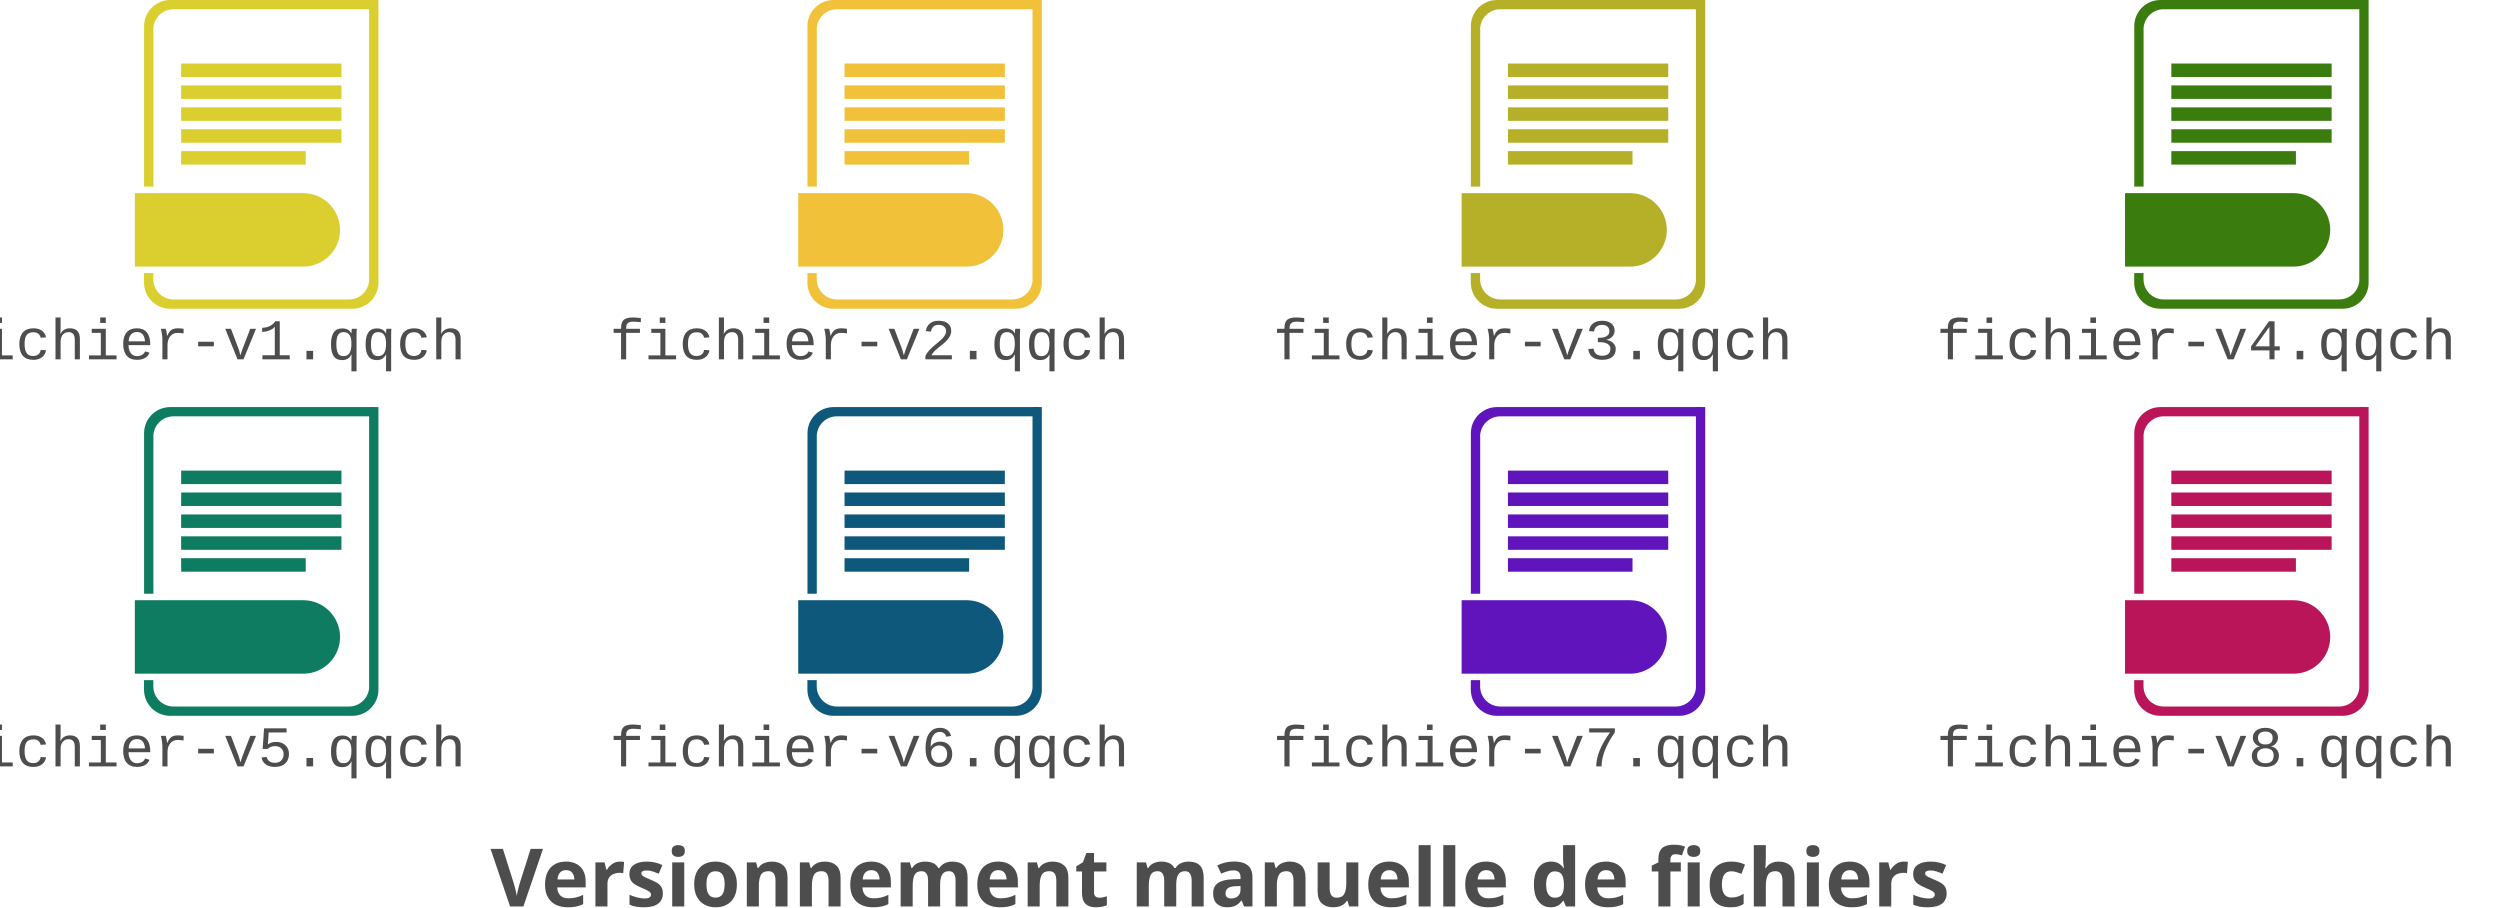
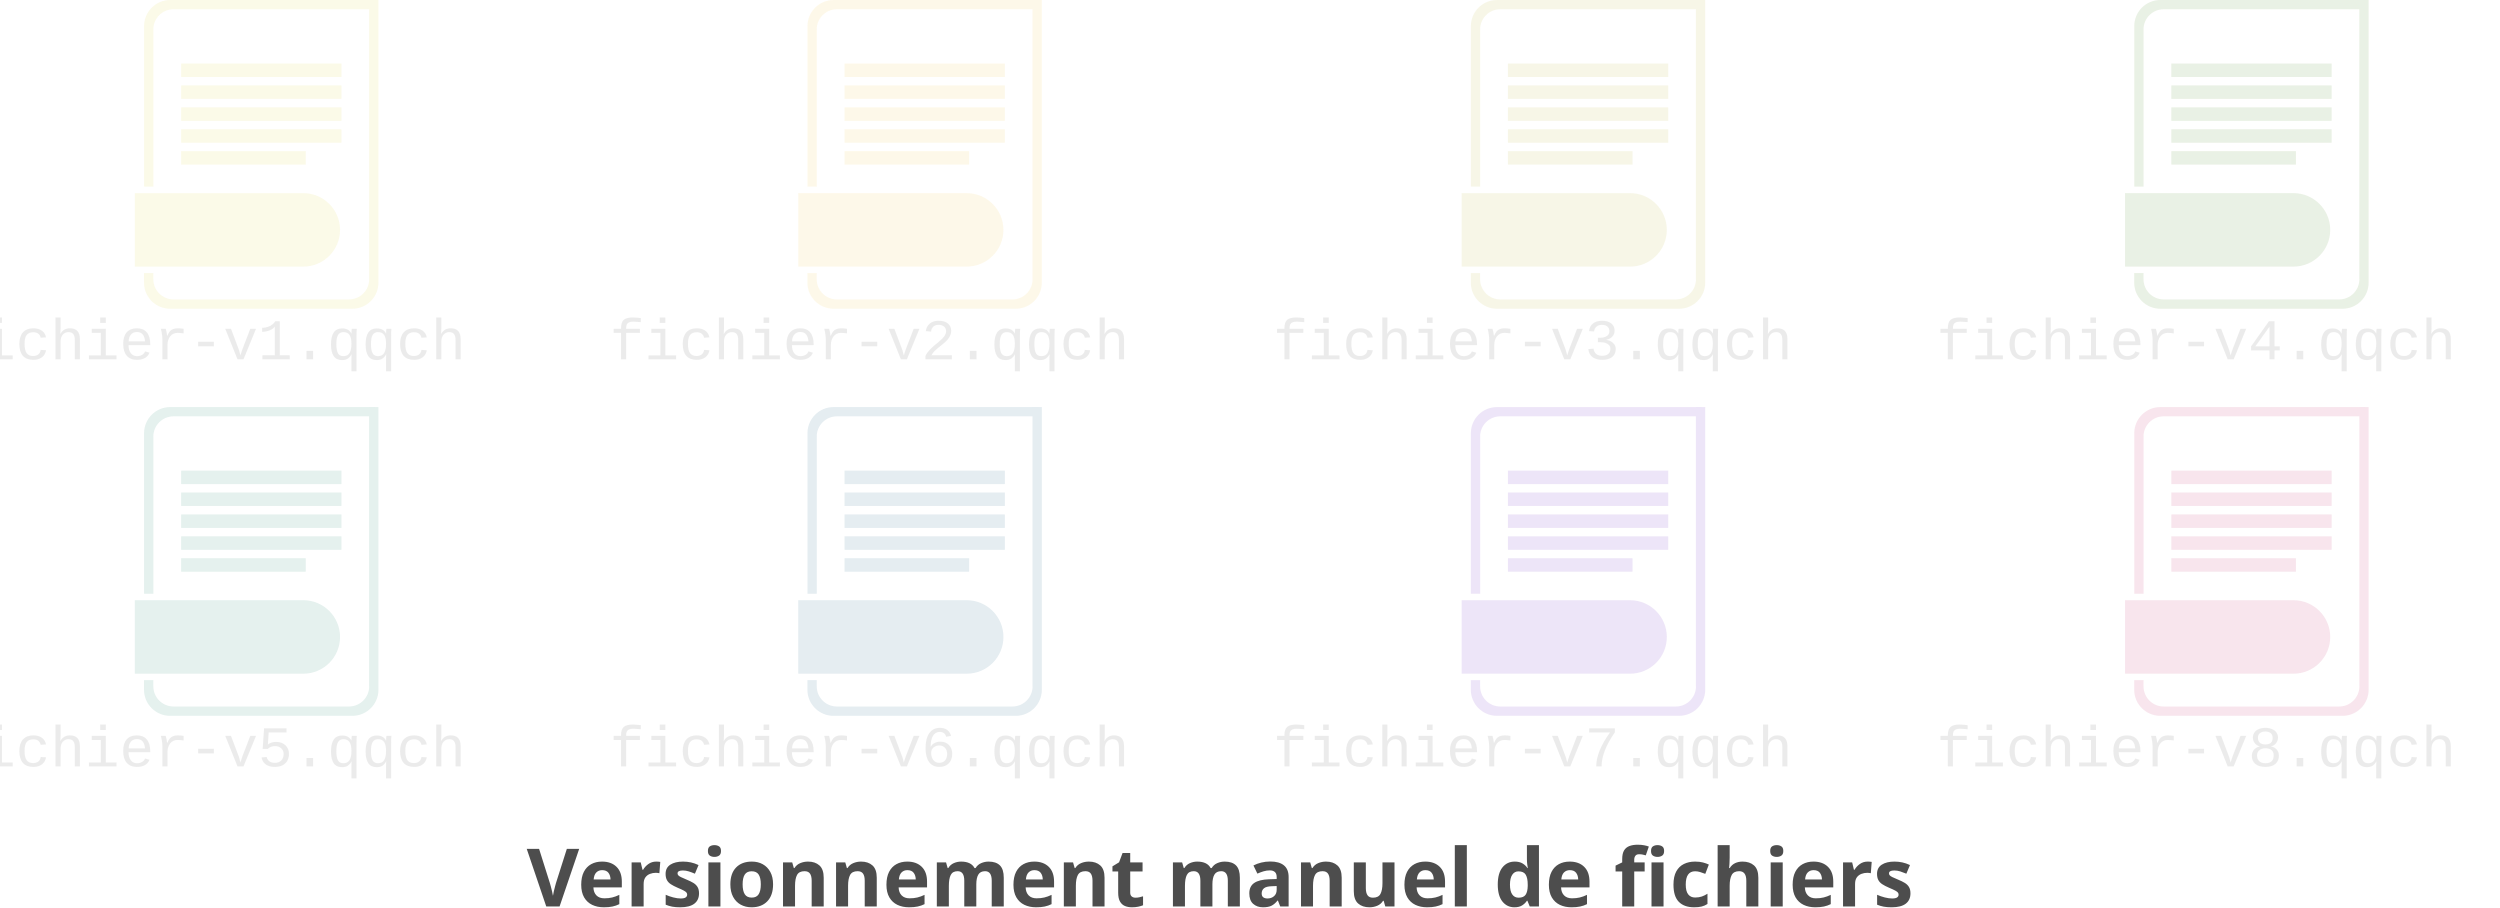
<svg xmlns="http://www.w3.org/2000/svg" width="233.982mm" height="84.914mm" viewBox="0 0 233.982 84.914" version="1.1" id="svg4846">
  <defs id="defs4840">
    <marker orient="auto" refY="0" refX="0" id="marker10873" style="overflow:visible">
      <path id="path10871" d="M 5.77,0 -2.88,5 V -5 Z" style="fill:#000000;fill-opacity:1;fill-rule:evenodd;stroke:#000000;stroke-width:1pt;stroke-opacity:1" transform="scale(0.4)" />
    </marker>
    <marker style="overflow:visible" id="marker9907" refX="0" refY="0" orient="auto">
      <path transform="scale(0.4)" style="fill:#000000;fill-opacity:1;fill-rule:evenodd;stroke:#000000;stroke-width:1pt;stroke-opacity:1" d="M 5.77,0 -2.88,5 V -5 Z" id="path9905" />
    </marker>
    <marker orient="auto" refY="0" refX="0" id="marker9723" style="overflow:visible">
      <path id="path9721" d="M 5.77,0 -2.88,5 V -5 Z" style="fill:#000000;fill-opacity:1;fill-rule:evenodd;stroke:#000000;stroke-width:1pt;stroke-opacity:1" transform="scale(0.4)" />
    </marker>
    <marker orient="auto" refY="0" refX="0" id="marker7283" style="overflow:visible">
      <path id="path7281" style="fill:#000000;fill-opacity:1;fill-rule:evenodd;stroke:#000000;stroke-width:0.625;stroke-linejoin:round;stroke-opacity:1" d="M 8.719,4.034 -2.207,0.016 8.719,-4.002 c -1.745,2.372 -1.735,5.617 -6e-7,8.035 z" transform="matrix(-1.1,0,0,-1.1,-1.1,0)" />
    </marker>
    <marker orient="auto" refY="0" refX="0" id="TriangleOutL" style="overflow:visible">
      <path id="path6457" d="M 5.77,0 -2.88,5 V -5 Z" style="fill:#000000;fill-opacity:1;fill-rule:evenodd;stroke:#000000;stroke-width:1pt;stroke-opacity:1" transform="scale(0.8)" />
    </marker>
    <marker orient="auto" refY="0" refX="0" id="TriangleOutS" style="overflow:visible">
      <path id="path6463" d="M 5.77,0 -2.88,5 V -5 Z" style="fill:#000000;fill-opacity:1;fill-rule:evenodd;stroke:#000000;stroke-width:1pt;stroke-opacity:1" transform="scale(0.2)" />
    </marker>
    <marker orient="auto" refY="0" refX="0" id="Arrow2Lend" style="overflow:visible">
      <path id="path6336" style="fill:#000000;fill-opacity:1;fill-rule:evenodd;stroke:#000000;stroke-width:0.625;stroke-linejoin:round;stroke-opacity:1" d="M 8.719,4.034 -2.207,0.016 8.719,-4.002 c -1.745,2.372 -1.735,5.617 -6e-7,8.035 z" transform="matrix(-1.1,0,0,-1.1,-1.1,0)" />
    </marker>
    <marker orient="auto" refY="0" refX="0" id="Arrow1Lstart" style="overflow:visible">
      <path id="path6315" d="M 0,0 5,-5 -12.5,0 5,5 Z" style="fill:#000000;fill-opacity:1;fill-rule:evenodd;stroke:#000000;stroke-width:1pt;stroke-opacity:1" transform="matrix(0.8,0,0,0.8,10,0)" />
    </marker>
  </defs>
-   <g id="layer1" transform="translate(-47.66618,-199.9683)">
+   <g id="layer1" transform="translate(-47.66618,-199.9683)" style="display:inline">
    <g id="XMLID_1574_" transform="matrix(0.07601957,0,0,0.07601957,39.59417,244.8319)" style="stroke-width:3.48">
      <text id="text11465" y="525.871" x="1647.13" style="font-style:normal;font-variant:normal;font-weight:normal;font-stretch:normal;font-size:42.605px;line-height:42.605px;font-family:Caladea;-inkscape-font-specification:Caladea;text-align:center;letter-spacing:0px;word-spacing:0px;text-anchor:middle;fill:#4d4d4d;fill-opacity:1;stroke:none;stroke-width:3.48px;stroke-linecap:butt;stroke-linejoin:miter;stroke-opacity:1" xml:space="preserve">
-         <tspan id="tspan11463" style="font-style:normal;font-variant:normal;font-weight:bold;font-stretch:normal;font-size:99.412px;line-height:63.907px;font-family:'Droid Serif';-inkscape-font-specification:'Droid Serif';text-align:center;text-anchor:middle;fill:#4d4d4d;fill-opacity:1;stroke-width:3.48px" y="525.871" x="1647.13">Versionnement manuelle de fichiers</tspan>
+         <tspan id="tspan11463" style="font-style:normal;font-variant:normal;font-weight:bold;font-stretch:normal;font-size:99.412px;line-height:63.907px;font-family:'Droid Serif';-inkscape-font-specification:'Droid Serif';text-align:center;text-anchor:middle;fill:#4d4d4d;fill-opacity:1;stroke-width:3.48px" y="525.871" x="1647.13">Versionnement manuel de fichiers</tspan>
      </text>
-       <g id="g1814" transform="translate(39.71406)">
+       <g id="g1814" transform="translate(39.71406,0)" style="opacity:0.11">
        <g id="g5924" transform="matrix(0.8690543,0,0,0.8690543,184.9425,-649.7754)" style="fill:#dacf2f;stroke-width:4.005">
          <rect style="fill:#dacf2f;stroke-width:4.005" height="19.1" id="rect5906" width="227.1" x="120.3" y="158.6" />
          <rect style="fill:#dacf2f;stroke-width:4.005" height="19.1" id="rect5908" width="227.1" x="120.3" y="189.6" />
          <rect style="fill:#dacf2f;stroke-width:4.005" height="19.1" id="rect5910" width="227.1" x="120.3" y="220.7" />
          <rect style="fill:#dacf2f;stroke-width:4.005" height="19.1" id="rect5912" width="227.1" x="120.3" y="251.7" />
          <rect style="fill:#dacf2f;stroke-width:4.005" height="19.1" id="rect5914" width="176.5" x="120.3" y="282.7" />
-           <path style="fill:#dacf2f;stroke-width:4.005" d="m 386.7,464.2 c 0,15.8 -12.8,28.6 -28.6,28.6 H 109.5 C 93.7,492.8 80.9,480 80.9,464.2 v -8.8 H 67.7 V 469 c 0,20.5 16.6,37 37,37 h 258.1 c 20.5,0 37,-16.6 37,-37 V 68.61 H 386.6 V 464.2 Z" id="path5916" />
-           <path style="fill:#dacf2f;stroke-width:4.005" d="m 80.9,110.3 c 0,-15.8 12.8,-28.6 28.6,-28.6 h 282.433 c -1.4,-4.4 -0.3,-9.3 3,-12.7 l 0.4,-0.4 H 104.8 c -20.5,0 -37,16.6 -37,37 V 333 H 81 V 110.3 Z" id="path5918" />
-           <path d="m 345.4,394.3 v 0 c 0,-28.7 -23.3,-52.1 -52.1,-52.1 H 54.7 v 104.1 h 238.7 c 28.7,0 52,-23.3 52,-52 z" id="path5920" style="fill:#dacf2f;stroke-width:4.005" />
-           <path style="fill:#dacf2f;stroke-width:4.005" d="M 198.7,371.1 H 185 v 22.3 h 13.7 c 3.9,0 6.8,-1 8.8,-3.1 2,-2.1 3,-4.7 3,-7.9 0,-3.2 -1,-5.9 -3,-8 -2,-2.2 -4.9,-3.3 -8.8,-3.3 z" id="path5922" />
+           <path style="fill:#dacf2f;stroke-width:4.005" d="m 386.7,464.2 c 0,15.8 -12.8,28.6 -28.6,28.6 l -248.6,0 C 93.7,492.8 80.9,480 80.9,464.2 l 0,-8.8 -13.2,0 0,13.6 c 0,20.5 16.6,37 37,37 l 258.1,0 c 20.5,0 37,-16.6 37,-37 l 0,-400.39 -13.2,0 0,395.59 z" id="path5916" />
+           <path style="fill:#dacf2f;stroke-width:4.005" d="m 80.9,110.3 c 0,-15.8 12.8,-28.6 28.6,-28.6 l 282.433,0 c -1.4,-4.4 -0.3,-9.3 3,-12.7 l 0.4,-0.4 -290.533,0 c -20.5,0 -37,16.6 -37,37 l 0,227.4 13.2,0 0,-222.7 z" id="path5918" />
+           <path d="m 345.4,394.3 0,0 c 0,-28.7 -23.3,-52.1 -52.1,-52.1 l -238.6,0 0,104.1 238.7,0 c 28.7,0 52,-23.3 52,-52 z" id="path5920" style="fill:#dacf2f;stroke-width:4.005" />
+           <path style="fill:#dacf2f;stroke-width:4.005" d="m 198.7,371.1 -13.7,0 0,22.3 13.7,0 c 3.9,0 6.8,-1 8.8,-3.1 2,-2.1 3,-4.7 3,-7.9 0,-3.2 -1,-5.9 -3,-8 -2,-2.2 -4.9,-3.3 -8.8,-3.3 z" id="path5922" />
        </g>
        <g aria-label="mon_fichier.qqch " style="font-style:normal;font-variant:normal;font-weight:normal;font-stretch:normal;font-size:4.233px;line-height:4.233px;font-family:Calibri;-inkscape-font-specification:Calibri;letter-spacing:0px;word-spacing:0px;fill:#4d4d4d;fill-opacity:1;stroke:none;stroke-width:0.346px;stroke-linecap:butt;stroke-linejoin:miter;stroke-opacity:1" id="g5936" transform="matrix(10.06416,0,0,10.06416,-643.9703,-2896.107)">
          <text xml:space="preserve" style="font-style:normal;font-variant:normal;font-weight:normal;font-stretch:normal;font-size:4.233px;line-height:4.233px;font-family:Caladea;-inkscape-font-specification:Caladea;letter-spacing:0px;word-spacing:0px;fill:#4d4d4d;fill-opacity:1;stroke:none;stroke-width:0.346px;stroke-linecap:butt;stroke-linejoin:miter;stroke-opacity:1" x="102.976" y="274.144" id="text5928">
-             <tspan id="tspan5926" x="102.976" y="277.437" style="fill:#4d4d4d;stroke-width:0.346px" />
+             <tspan id="tspan5926" x="102.976" y="274.144" style="fill:#4d4d4d;stroke-width:0.346px" />
          </text>
          <text xml:space="preserve" style="font-style:normal;font-variant:normal;font-weight:normal;font-stretch:normal;font-size:4.233px;line-height:4.233px;font-family:Caladea;-inkscape-font-specification:Caladea;text-align:center;letter-spacing:0px;word-spacing:0px;text-anchor:middle;fill:#4d4d4d;fill-opacity:1;stroke:none;stroke-width:0.346px;stroke-linecap:butt;stroke-linejoin:miter;stroke-opacity:1" x="101.845" y="273.082" id="text5934">
            <tspan x="101.845" y="273.082" style="font-style:normal;font-variant:normal;font-weight:normal;font-stretch:normal;font-size:7.056px;line-height:6.35px;font-family:'Liberation Mono';-inkscape-font-specification:'Liberation Mono';text-align:center;text-anchor:middle;fill:#4d4d4d;fill-opacity:1;stroke-width:0.346px" id="tspan5932">fichier-v1.qqch</tspan>
          </text>
          <flowRoot transform="matrix(0.3458276,0,0,0.3458276,70.75298,84.48596)" style="font-style:normal;font-variant:normal;font-weight:normal;font-stretch:normal;font-size:16px;line-height:16px;font-family:Caladea;-inkscape-font-specification:Caladea;letter-spacing:0px;word-spacing:0px;fill:#000000;fill-opacity:1;stroke:none;stroke-width:1px;stroke-linecap:butt;stroke-linejoin:miter;stroke-opacity:1" id="flowRoot195" xml:space="preserve">
            <flowRegion id="flowRegion197">
              <rect y="368.317" x="234.759" height="362.039" width="502.046" id="rect199" />
            </flowRegion>
            <flowPara id="flowPara201" />
          </flowRoot>
        </g>
        <g style="fill:#f0c139;stroke-width:4.005" transform="matrix(0.8690543,0,0,0.8690543,1001.692,-649.7754)" id="g221">
          <rect y="158.6" x="120.3" width="227.1" id="rect203" height="19.1" style="fill:#f0c139;stroke-width:4.005" />
          <rect y="189.6" x="120.3" width="227.1" id="rect205" height="19.1" style="fill:#f0c139;stroke-width:4.005" />
          <rect y="220.7" x="120.3" width="227.1" id="rect207" height="19.1" style="fill:#f0c139;stroke-width:4.005" />
          <rect y="251.7" x="120.3" width="227.1" id="rect209" height="19.1" style="fill:#f0c139;stroke-width:4.005" />
          <rect y="282.7" x="120.3" width="176.5" id="rect211" height="19.1" style="fill:#f0c139;stroke-width:4.005" />
-           <path id="path213" d="m 386.7,464.2 c 0,15.8 -12.8,28.6 -28.6,28.6 H 109.5 C 93.7,492.8 80.9,480 80.9,464.2 v -8.8 H 67.7 V 469 c 0,20.5 16.6,37 37,37 h 258.1 c 20.5,0 37,-16.6 37,-37 V 68.61 H 386.6 V 464.2 Z" style="fill:#f0c139;stroke-width:4.005" />
-           <path id="path215" d="m 80.9,110.3 c 0,-15.8 12.8,-28.6 28.6,-28.6 h 282.433 c -1.4,-4.4 -0.3,-9.3 3,-12.7 l 0.4,-0.4 H 104.8 c -20.5,0 -37,16.6 -37,37 V 333 H 81 V 110.3 Z" style="fill:#f0c139;stroke-width:4.005" />
-           <path style="fill:#f0c139;stroke-width:4.005" id="path217" d="m 345.4,394.3 v 0 c 0,-28.7 -23.3,-52.1 -52.1,-52.1 H 54.7 v 104.1 h 238.7 c 28.7,0 52,-23.3 52,-52 z" />
-           <path id="path219" d="M 198.7,371.1 H 185 v 22.3 h 13.7 c 3.9,0 6.8,-1 8.8,-3.1 2,-2.1 3,-4.7 3,-7.9 0,-3.2 -1,-5.9 -3,-8 -2,-2.2 -4.9,-3.3 -8.8,-3.3 z" style="fill:#f0c139;stroke-width:4.005" />
+           <path id="path213" d="m 386.7,464.2 c 0,15.8 -12.8,28.6 -28.6,28.6 l -248.6,0 C 93.7,492.8 80.9,480 80.9,464.2 l 0,-8.8 -13.2,0 0,13.6 c 0,20.5 16.6,37 37,37 l 258.1,0 c 20.5,0 37,-16.6 37,-37 l 0,-400.39 -13.2,0 0,395.59 z" style="fill:#f0c139;stroke-width:4.005" />
+           <path id="path215" d="m 80.9,110.3 c 0,-15.8 12.8,-28.6 28.6,-28.6 l 282.433,0 c -1.4,-4.4 -0.3,-9.3 3,-12.7 l 0.4,-0.4 -290.533,0 c -20.5,0 -37,16.6 -37,37 l 0,227.4 13.2,0 0,-222.7 z" style="fill:#f0c139;stroke-width:4.005" />
+           <path style="fill:#f0c139;stroke-width:4.005" id="path217" d="m 345.4,394.3 0,0 c 0,-28.7 -23.3,-52.1 -52.1,-52.1 l -238.6,0 0,104.1 238.7,0 c 28.7,0 52,-23.3 52,-52 z" />
+           <path id="path219" d="m 198.7,371.1 -13.7,0 0,22.3 13.7,0 c 3.9,0 6.8,-1 8.8,-3.1 2,-2.1 3,-4.7 3,-7.9 0,-3.2 -1,-5.9 -3,-8 -2,-2.2 -4.9,-3.3 -8.8,-3.3 z" style="fill:#f0c139;stroke-width:4.005" />
        </g>
        <g transform="matrix(10.06416,0,0,10.06416,172.7788,-2896.107)" id="g239" style="font-style:normal;font-variant:normal;font-weight:normal;font-stretch:normal;font-size:4.233px;line-height:4.233px;font-family:Calibri;-inkscape-font-specification:Calibri;letter-spacing:0px;word-spacing:0px;fill:#4d4d4d;fill-opacity:1;stroke:none;stroke-width:0.346px;stroke-linecap:butt;stroke-linejoin:miter;stroke-opacity:1" aria-label="mon_fichier.qqch ">
          <text id="text225" y="274.144" x="102.976" style="font-style:normal;font-variant:normal;font-weight:normal;font-stretch:normal;font-size:4.233px;line-height:4.233px;font-family:Caladea;-inkscape-font-specification:Caladea;letter-spacing:0px;word-spacing:0px;fill:#4d4d4d;fill-opacity:1;stroke:none;stroke-width:0.346px;stroke-linecap:butt;stroke-linejoin:miter;stroke-opacity:1" xml:space="preserve">
-             <tspan style="fill:#4d4d4d;stroke-width:0.346px" y="277.437" x="102.976" id="tspan223" />
+             <tspan style="fill:#4d4d4d;stroke-width:0.346px" y="274.144" x="102.976" id="tspan223" />
          </text>
          <text id="text229" y="273.082" x="101.845" style="font-style:normal;font-variant:normal;font-weight:normal;font-stretch:normal;font-size:4.233px;line-height:4.233px;font-family:Caladea;-inkscape-font-specification:Caladea;text-align:center;letter-spacing:0px;word-spacing:0px;text-anchor:middle;fill:#4d4d4d;fill-opacity:1;stroke:none;stroke-width:0.346px;stroke-linecap:butt;stroke-linejoin:miter;stroke-opacity:1" xml:space="preserve">
            <tspan id="tspan227" style="font-style:normal;font-variant:normal;font-weight:normal;font-stretch:normal;font-size:7.056px;line-height:6.35px;font-family:'Liberation Mono';-inkscape-font-specification:'Liberation Mono';text-align:center;text-anchor:middle;fill:#4d4d4d;fill-opacity:1;stroke-width:0.346px" y="273.082" x="101.845">fichier-v2.qqch</tspan>
          </text>
          <flowRoot xml:space="preserve" id="flowRoot237" style="font-style:normal;font-variant:normal;font-weight:normal;font-stretch:normal;font-size:16px;line-height:16px;font-family:Caladea;-inkscape-font-specification:Caladea;letter-spacing:0px;word-spacing:0px;fill:#000000;fill-opacity:1;stroke:none;stroke-width:1px;stroke-linecap:butt;stroke-linejoin:miter;stroke-opacity:1">
            <flowRegion id="flowRegion233">
              <rect id="rect231" width="502.046" height="362.039" x="234.759" y="368.317" />
            </flowRegion>
            <flowPara id="flowPara235" />
          </flowRoot>
        </g>
        <g id="g263" transform="matrix(0.8690543,0,0,0.8690543,1818.44,-649.7754)" style="fill:#b6b028;fill-opacity:1;stroke-width:4.005">
          <rect style="fill:#b6b028;fill-opacity:1;stroke-width:4.005" height="19.1" id="rect245" width="227.1" x="120.3" y="158.6" />
          <rect style="fill:#b6b028;fill-opacity:1;stroke-width:4.005" height="19.1" id="rect247" width="227.1" x="120.3" y="189.6" />
          <rect style="fill:#b6b028;fill-opacity:1;stroke-width:4.005" height="19.1" id="rect249" width="227.1" x="120.3" y="220.7" />
          <rect style="fill:#b6b028;fill-opacity:1;stroke-width:4.005" height="19.1" id="rect251" width="227.1" x="120.3" y="251.7" />
          <rect style="fill:#b6b028;fill-opacity:1;stroke-width:4.005" height="19.1" id="rect253" width="176.5" x="120.3" y="282.7" />
-           <path style="fill:#b6b028;fill-opacity:1;stroke-width:4.005" d="m 386.7,464.2 c 0,15.8 -12.8,28.6 -28.6,28.6 H 109.5 C 93.7,492.8 80.9,480 80.9,464.2 v -8.8 H 67.7 V 469 c 0,20.5 16.6,37 37,37 h 258.1 c 20.5,0 37,-16.6 37,-37 V 68.61 H 386.6 V 464.2 Z" id="path255" />
-           <path style="fill:#b6b028;fill-opacity:1;stroke-width:4.005" d="m 80.9,110.3 c 0,-15.8 12.8,-28.6 28.6,-28.6 h 282.433 c -1.4,-4.4 -0.3,-9.3 3,-12.7 l 0.4,-0.4 H 104.8 c -20.5,0 -37,16.6 -37,37 V 333 H 81 V 110.3 Z" id="path257" />
-           <path d="m 345.4,394.3 v 0 c 0,-28.7 -23.3,-52.1 -52.1,-52.1 H 54.7 v 104.1 h 238.7 c 28.7,0 52,-23.3 52,-52 z" id="path259" style="fill:#b6b028;fill-opacity:1;stroke-width:4.005" />
-           <path style="fill:#b6b028;fill-opacity:1;stroke-width:4.005" d="M 198.7,371.1 H 185 v 22.3 h 13.7 c 3.9,0 6.8,-1 8.8,-3.1 2,-2.1 3,-4.7 3,-7.9 0,-3.2 -1,-5.9 -3,-8 -2,-2.2 -4.9,-3.3 -8.8,-3.3 z" id="path261" />
+           <path style="fill:#b6b028;fill-opacity:1;stroke-width:4.005" d="m 386.7,464.2 c 0,15.8 -12.8,28.6 -28.6,28.6 l -248.6,0 C 93.7,492.8 80.9,480 80.9,464.2 l 0,-8.8 -13.2,0 0,13.6 c 0,20.5 16.6,37 37,37 l 258.1,0 c 20.5,0 37,-16.6 37,-37 l 0,-400.39 -13.2,0 0,395.59 z" id="path255" />
+           <path style="fill:#b6b028;fill-opacity:1;stroke-width:4.005" d="m 80.9,110.3 c 0,-15.8 12.8,-28.6 28.6,-28.6 l 282.433,0 c -1.4,-4.4 -0.3,-9.3 3,-12.7 l 0.4,-0.4 -290.533,0 c -20.5,0 -37,16.6 -37,37 l 0,227.4 13.2,0 0,-222.7 z" id="path257" />
+           <path d="m 345.4,394.3 0,0 c 0,-28.7 -23.3,-52.1 -52.1,-52.1 l -238.6,0 0,104.1 238.7,0 c 28.7,0 52,-23.3 52,-52 z" id="path259" style="fill:#b6b028;fill-opacity:1;stroke-width:4.005" />
+           <path style="fill:#b6b028;fill-opacity:1;stroke-width:4.005" d="m 198.7,371.1 -13.7,0 0,22.3 13.7,0 c 3.9,0 6.8,-1 8.8,-3.1 2,-2.1 3,-4.7 3,-7.9 0,-3.2 -1,-5.9 -3,-8 -2,-2.2 -4.9,-3.3 -8.8,-3.3 z" id="path261" />
        </g>
        <g aria-label="mon_fichier.qqch " style="font-style:normal;font-variant:normal;font-weight:normal;font-stretch:normal;font-size:4.233px;line-height:4.233px;font-family:Calibri;-inkscape-font-specification:Calibri;letter-spacing:0px;word-spacing:0px;fill:#4d4d4d;fill-opacity:1;stroke:none;stroke-width:0.346px;stroke-linecap:butt;stroke-linejoin:miter;stroke-opacity:1" id="g281" transform="matrix(10.06416,0,0,10.06416,989.5276,-2896.107)">
          <text xml:space="preserve" style="font-style:normal;font-variant:normal;font-weight:normal;font-stretch:normal;font-size:4.233px;line-height:4.233px;font-family:Caladea;-inkscape-font-specification:Caladea;letter-spacing:0px;word-spacing:0px;fill:#4d4d4d;fill-opacity:1;stroke:none;stroke-width:0.346px;stroke-linecap:butt;stroke-linejoin:miter;stroke-opacity:1" x="102.976" y="274.144" id="text267">
-             <tspan id="tspan265" x="102.976" y="277.437" style="fill:#4d4d4d;stroke-width:0.346px" />
+             <tspan id="tspan265" x="102.976" y="274.144" style="fill:#4d4d4d;stroke-width:0.346px" />
          </text>
          <text xml:space="preserve" style="font-style:normal;font-variant:normal;font-weight:normal;font-stretch:normal;font-size:4.233px;line-height:4.233px;font-family:Caladea;-inkscape-font-specification:Caladea;text-align:center;letter-spacing:0px;word-spacing:0px;text-anchor:middle;fill:#4d4d4d;fill-opacity:1;stroke:none;stroke-width:0.346px;stroke-linecap:butt;stroke-linejoin:miter;stroke-opacity:1" x="101.845" y="273.082" id="text271">
            <tspan x="101.845" y="273.082" style="font-style:normal;font-variant:normal;font-weight:normal;font-stretch:normal;font-size:7.056px;line-height:6.35px;font-family:'Liberation Mono';-inkscape-font-specification:'Liberation Mono';text-align:center;text-anchor:middle;fill:#4d4d4d;fill-opacity:1;stroke-width:0.346px" id="tspan269">fichier-v3.qqch</tspan>
          </text>
          <flowRoot style="font-style:normal;font-variant:normal;font-weight:normal;font-stretch:normal;font-size:16px;line-height:16px;font-family:Caladea;-inkscape-font-specification:Caladea;letter-spacing:0px;word-spacing:0px;fill:#000000;fill-opacity:1;stroke:none;stroke-width:1px;stroke-linecap:butt;stroke-linejoin:miter;stroke-opacity:1" id="flowRoot279" xml:space="preserve">
            <flowRegion id="flowRegion275">
              <rect y="368.317" x="234.759" height="362.039" width="502.046" id="rect273" />
            </flowRegion>
            <flowPara id="flowPara277" />
          </flowRoot>
        </g>
        <g style="fill:#3a7c0e;stroke-width:4.005" transform="matrix(0.8690543,0,0,0.8690543,2635.189,-649.7754)" id="g305">
          <rect y="158.6" x="120.3" width="227.1" id="rect287" height="19.1" style="fill:#3a7c0e;stroke-width:4.005" />
          <rect y="189.6" x="120.3" width="227.1" id="rect289" height="19.1" style="fill:#3a7c0e;stroke-width:4.005" />
          <rect y="220.7" x="120.3" width="227.1" id="rect291" height="19.1" style="fill:#3a7c0e;stroke-width:4.005" />
          <rect y="251.7" x="120.3" width="227.1" id="rect293" height="19.1" style="fill:#3a7c0e;stroke-width:4.005" />
          <rect y="282.7" x="120.3" width="176.5" id="rect295" height="19.1" style="fill:#3a7c0e;stroke-width:4.005" />
-           <path id="path297" d="m 386.7,464.2 c 0,15.8 -12.8,28.6 -28.6,28.6 H 109.5 C 93.7,492.8 80.9,480 80.9,464.2 v -8.8 H 67.7 V 469 c 0,20.5 16.6,37 37,37 h 258.1 c 20.5,0 37,-16.6 37,-37 V 68.61 H 386.6 V 464.2 Z" style="fill:#3a7c0e;stroke-width:4.005" />
-           <path id="path299" d="m 80.9,110.3 c 0,-15.8 12.8,-28.6 28.6,-28.6 h 282.433 c -1.4,-4.4 -0.3,-9.3 3,-12.7 l 0.4,-0.4 H 104.8 c -20.5,0 -37,16.6 -37,37 V 333 H 81 V 110.3 Z" style="fill:#3a7c0e;stroke-width:4.005" />
-           <path style="fill:#3a7c0e;stroke-width:4.005" id="path301" d="m 345.4,394.3 v 0 c 0,-28.7 -23.3,-52.1 -52.1,-52.1 H 54.7 v 104.1 h 238.7 c 28.7,0 52,-23.3 52,-52 z" />
-           <path id="path303" d="M 198.7,371.1 H 185 v 22.3 h 13.7 c 3.9,0 6.8,-1 8.8,-3.1 2,-2.1 3,-4.7 3,-7.9 0,-3.2 -1,-5.9 -3,-8 -2,-2.2 -4.9,-3.3 -8.8,-3.3 z" style="fill:#3a7c0e;stroke-width:4.005" />
+           <path id="path297" d="m 386.7,464.2 c 0,15.8 -12.8,28.6 -28.6,28.6 l -248.6,0 C 93.7,492.8 80.9,480 80.9,464.2 l 0,-8.8 -13.2,0 0,13.6 c 0,20.5 16.6,37 37,37 l 258.1,0 c 20.5,0 37,-16.6 37,-37 l 0,-400.39 -13.2,0 0,395.59 z" style="fill:#3a7c0e;stroke-width:4.005" />
+           <path id="path299" d="m 80.9,110.3 c 0,-15.8 12.8,-28.6 28.6,-28.6 l 282.433,0 c -1.4,-4.4 -0.3,-9.3 3,-12.7 l 0.4,-0.4 -290.533,0 c -20.5,0 -37,16.6 -37,37 l 0,227.4 13.2,0 0,-222.7 z" style="fill:#3a7c0e;stroke-width:4.005" />
+           <path style="fill:#3a7c0e;stroke-width:4.005" id="path301" d="m 345.4,394.3 0,0 c 0,-28.7 -23.3,-52.1 -52.1,-52.1 l -238.6,0 0,104.1 238.7,0 c 28.7,0 52,-23.3 52,-52 z" />
+           <path id="path303" d="m 198.7,371.1 -13.7,0 0,22.3 13.7,0 c 3.9,0 6.8,-1 8.8,-3.1 2,-2.1 3,-4.7 3,-7.9 0,-3.2 -1,-5.9 -3,-8 -2,-2.2 -4.9,-3.3 -8.8,-3.3 z" style="fill:#3a7c0e;stroke-width:4.005" />
        </g>
        <g transform="matrix(10.06416,0,0,10.06416,1806.277,-2896.107)" id="g323" style="font-style:normal;font-variant:normal;font-weight:normal;font-stretch:normal;font-size:4.233px;line-height:4.233px;font-family:Calibri;-inkscape-font-specification:Calibri;letter-spacing:0px;word-spacing:0px;fill:#4d4d4d;fill-opacity:1;stroke:none;stroke-width:0.346px;stroke-linecap:butt;stroke-linejoin:miter;stroke-opacity:1" aria-label="mon_fichier.qqch ">
          <text id="text309" y="274.144" x="102.976" style="font-style:normal;font-variant:normal;font-weight:normal;font-stretch:normal;font-size:4.233px;line-height:4.233px;font-family:Caladea;-inkscape-font-specification:Caladea;letter-spacing:0px;word-spacing:0px;fill:#4d4d4d;fill-opacity:1;stroke:none;stroke-width:0.346px;stroke-linecap:butt;stroke-linejoin:miter;stroke-opacity:1" xml:space="preserve">
-             <tspan style="fill:#4d4d4d;stroke-width:0.346px" y="277.437" x="102.976" id="tspan307" />
+             <tspan style="fill:#4d4d4d;stroke-width:0.346px" y="274.144" x="102.976" id="tspan307" />
          </text>
          <text id="text313" y="273.082" x="101.845" style="font-style:normal;font-variant:normal;font-weight:normal;font-stretch:normal;font-size:4.233px;line-height:4.233px;font-family:Caladea;-inkscape-font-specification:Caladea;text-align:center;letter-spacing:0px;word-spacing:0px;text-anchor:middle;fill:#4d4d4d;fill-opacity:1;stroke:none;stroke-width:0.346px;stroke-linecap:butt;stroke-linejoin:miter;stroke-opacity:1" xml:space="preserve">
            <tspan id="tspan311" style="font-style:normal;font-variant:normal;font-weight:normal;font-stretch:normal;font-size:7.056px;line-height:6.35px;font-family:'Liberation Mono';-inkscape-font-specification:'Liberation Mono';text-align:center;text-anchor:middle;fill:#4d4d4d;fill-opacity:1;stroke-width:0.346px" y="273.082" x="101.845">fichier-v4.qqch</tspan>
          </text>
          <flowRoot xml:space="preserve" id="flowRoot321" style="font-style:normal;font-variant:normal;font-weight:normal;font-stretch:normal;font-size:16px;line-height:16px;font-family:Caladea;-inkscape-font-specification:Caladea;letter-spacing:0px;word-spacing:0px;fill:#000000;fill-opacity:1;stroke:none;stroke-width:1px;stroke-linecap:butt;stroke-linejoin:miter;stroke-opacity:1">
            <flowRegion id="flowRegion317">
              <rect id="rect315" width="502.046" height="362.039" x="234.759" y="368.317" />
            </flowRegion>
            <flowPara id="flowPara319" />
          </flowRoot>
        </g>
        <g id="g347" transform="matrix(0.8690543,0,0,0.8690543,184.9425,-148.5887)" style="fill:#0e7c61;fill-opacity:1;stroke-width:4.005">
          <rect style="fill:#0e7c61;fill-opacity:1;stroke-width:4.005" height="19.1" id="rect329" width="227.1" x="120.3" y="158.6" />
          <rect style="fill:#0e7c61;fill-opacity:1;stroke-width:4.005" height="19.1" id="rect331" width="227.1" x="120.3" y="189.6" />
          <rect style="fill:#0e7c61;fill-opacity:1;stroke-width:4.005" height="19.1" id="rect333" width="227.1" x="120.3" y="220.7" />
          <rect style="fill:#0e7c61;fill-opacity:1;stroke-width:4.005" height="19.1" id="rect335" width="227.1" x="120.3" y="251.7" />
          <rect style="fill:#0e7c61;fill-opacity:1;stroke-width:4.005" height="19.1" id="rect337" width="176.5" x="120.3" y="282.7" />
-           <path style="fill:#0e7c61;fill-opacity:1;stroke-width:4.005" d="m 386.7,464.2 c 0,15.8 -12.8,28.6 -28.6,28.6 H 109.5 C 93.7,492.8 80.9,480 80.9,464.2 v -8.8 H 67.7 V 469 c 0,20.5 16.6,37 37,37 h 258.1 c 20.5,0 37,-16.6 37,-37 V 68.61 H 386.6 V 464.2 Z" id="path339" />
-           <path style="fill:#0e7c61;fill-opacity:1;stroke-width:4.005" d="m 80.9,110.3 c 0,-15.8 12.8,-28.6 28.6,-28.6 h 282.433 c -1.4,-4.4 -0.3,-9.3 3,-12.7 l 0.4,-0.4 H 104.8 c -20.5,0 -37,16.6 -37,37 V 333 H 81 V 110.3 Z" id="path341" />
-           <path d="m 345.4,394.3 v 0 c 0,-28.7 -23.3,-52.1 -52.1,-52.1 H 54.7 v 104.1 h 238.7 c 28.7,0 52,-23.3 52,-52 z" id="path343" style="fill:#0e7c61;fill-opacity:1;stroke-width:4.005" />
-           <path style="fill:#0e7c61;fill-opacity:1;stroke-width:4.005" d="M 198.7,371.1 H 185 v 22.3 h 13.7 c 3.9,0 6.8,-1 8.8,-3.1 2,-2.1 3,-4.7 3,-7.9 0,-3.2 -1,-5.9 -3,-8 -2,-2.2 -4.9,-3.3 -8.8,-3.3 z" id="path345" />
+           <path style="fill:#0e7c61;fill-opacity:1;stroke-width:4.005" d="m 386.7,464.2 c 0,15.8 -12.8,28.6 -28.6,28.6 l -248.6,0 C 93.7,492.8 80.9,480 80.9,464.2 l 0,-8.8 -13.2,0 0,13.6 c 0,20.5 16.6,37 37,37 l 258.1,0 c 20.5,0 37,-16.6 37,-37 l 0,-400.39 -13.2,0 0,395.59 z" id="path339" />
+           <path style="fill:#0e7c61;fill-opacity:1;stroke-width:4.005" d="m 80.9,110.3 c 0,-15.8 12.8,-28.6 28.6,-28.6 l 282.433,0 c -1.4,-4.4 -0.3,-9.3 3,-12.7 l 0.4,-0.4 -290.533,0 c -20.5,0 -37,16.6 -37,37 l 0,227.4 13.2,0 0,-222.7 z" id="path341" />
+           <path d="m 345.4,394.3 0,0 c 0,-28.7 -23.3,-52.1 -52.1,-52.1 l -238.6,0 0,104.1 238.7,0 c 28.7,0 52,-23.3 52,-52 z" id="path343" style="fill:#0e7c61;fill-opacity:1;stroke-width:4.005" />
+           <path style="fill:#0e7c61;fill-opacity:1;stroke-width:4.005" d="m 198.7,371.1 -13.7,0 0,22.3 13.7,0 c 3.9,0 6.8,-1 8.8,-3.1 2,-2.1 3,-4.7 3,-7.9 0,-3.2 -1,-5.9 -3,-8 -2,-2.2 -4.9,-3.3 -8.8,-3.3 z" id="path345" />
        </g>
        <g aria-label="mon_fichier.qqch " style="font-style:normal;font-variant:normal;font-weight:normal;font-stretch:normal;font-size:4.233px;line-height:4.233px;font-family:Calibri;-inkscape-font-specification:Calibri;letter-spacing:0px;word-spacing:0px;fill:#4d4d4d;fill-opacity:1;stroke:none;stroke-width:0.346px;stroke-linecap:butt;stroke-linejoin:miter;stroke-opacity:1" id="g365" transform="matrix(10.06416,0,0,10.06416,-643.9703,-2394.921)">
          <text xml:space="preserve" style="font-style:normal;font-variant:normal;font-weight:normal;font-stretch:normal;font-size:4.233px;line-height:4.233px;font-family:Caladea;-inkscape-font-specification:Caladea;letter-spacing:0px;word-spacing:0px;fill:#4d4d4d;fill-opacity:1;stroke:none;stroke-width:0.346px;stroke-linecap:butt;stroke-linejoin:miter;stroke-opacity:1" x="102.976" y="274.144" id="text351">
-             <tspan id="tspan349" x="102.976" y="277.437" style="fill:#4d4d4d;stroke-width:0.346px" />
+             <tspan id="tspan349" x="102.976" y="274.144" style="fill:#4d4d4d;stroke-width:0.346px" />
          </text>
          <text xml:space="preserve" style="font-style:normal;font-variant:normal;font-weight:normal;font-stretch:normal;font-size:4.233px;line-height:4.233px;font-family:Caladea;-inkscape-font-specification:Caladea;text-align:center;letter-spacing:0px;word-spacing:0px;text-anchor:middle;fill:#4d4d4d;fill-opacity:1;stroke:none;stroke-width:0.346px;stroke-linecap:butt;stroke-linejoin:miter;stroke-opacity:1" x="101.845" y="273.082" id="text355">
            <tspan x="101.845" y="273.082" style="font-style:normal;font-variant:normal;font-weight:normal;font-stretch:normal;font-size:7.056px;line-height:6.35px;font-family:'Liberation Mono';-inkscape-font-specification:'Liberation Mono';text-align:center;text-anchor:middle;fill:#4d4d4d;fill-opacity:1;stroke-width:0.346px" id="tspan353">fichier-v5.qqch</tspan>
          </text>
          <flowRoot style="font-style:normal;font-variant:normal;font-weight:normal;font-stretch:normal;font-size:16px;line-height:16px;font-family:Caladea;-inkscape-font-specification:Caladea;letter-spacing:0px;word-spacing:0px;fill:#000000;fill-opacity:1;stroke:none;stroke-width:1px;stroke-linecap:butt;stroke-linejoin:miter;stroke-opacity:1" id="flowRoot363" xml:space="preserve">
            <flowRegion id="flowRegion359">
              <rect y="368.317" x="234.759" height="362.039" width="502.046" id="rect357" />
            </flowRegion>
            <flowPara id="flowPara361" />
          </flowRoot>
        </g>
        <g style="fill:#0e587c;fill-opacity:1;stroke-width:4.005" transform="matrix(0.8690543,0,0,0.8690543,1001.692,-148.5887)" id="g389">
          <rect y="158.6" x="120.3" width="227.1" id="rect371" height="19.1" style="fill:#0e587c;fill-opacity:1;stroke-width:4.005" />
          <rect y="189.6" x="120.3" width="227.1" id="rect373" height="19.1" style="fill:#0e587c;fill-opacity:1;stroke-width:4.005" />
          <rect y="220.7" x="120.3" width="227.1" id="rect375" height="19.1" style="fill:#0e587c;fill-opacity:1;stroke-width:4.005" />
          <rect y="251.7" x="120.3" width="227.1" id="rect377" height="19.1" style="fill:#0e587c;fill-opacity:1;stroke-width:4.005" />
          <rect y="282.7" x="120.3" width="176.5" id="rect379" height="19.1" style="fill:#0e587c;fill-opacity:1;stroke-width:4.005" />
-           <path id="path381" d="m 386.7,464.2 c 0,15.8 -12.8,28.6 -28.6,28.6 H 109.5 C 93.7,492.8 80.9,480 80.9,464.2 v -8.8 H 67.7 V 469 c 0,20.5 16.6,37 37,37 h 258.1 c 20.5,0 37,-16.6 37,-37 V 68.61 H 386.6 V 464.2 Z" style="fill:#0e587c;fill-opacity:1;stroke-width:4.005" />
-           <path id="path383" d="m 80.9,110.3 c 0,-15.8 12.8,-28.6 28.6,-28.6 h 282.433 c -1.4,-4.4 -0.3,-9.3 3,-12.7 l 0.4,-0.4 H 104.8 c -20.5,0 -37,16.6 -37,37 V 333 H 81 V 110.3 Z" style="fill:#0e587c;fill-opacity:1;stroke-width:4.005" />
-           <path style="fill:#0e587c;fill-opacity:1;stroke-width:4.005" id="path385" d="m 345.4,394.3 v 0 c 0,-28.7 -23.3,-52.1 -52.1,-52.1 H 54.7 v 104.1 h 238.7 c 28.7,0 52,-23.3 52,-52 z" />
-           <path id="path387" d="M 198.7,371.1 H 185 v 22.3 h 13.7 c 3.9,0 6.8,-1 8.8,-3.1 2,-2.1 3,-4.7 3,-7.9 0,-3.2 -1,-5.9 -3,-8 -2,-2.2 -4.9,-3.3 -8.8,-3.3 z" style="fill:#0e587c;fill-opacity:1;stroke-width:4.005" />
+           <path id="path381" d="m 386.7,464.2 c 0,15.8 -12.8,28.6 -28.6,28.6 l -248.6,0 C 93.7,492.8 80.9,480 80.9,464.2 l 0,-8.8 -13.2,0 0,13.6 c 0,20.5 16.6,37 37,37 l 258.1,0 c 20.5,0 37,-16.6 37,-37 l 0,-400.39 -13.2,0 0,395.59 z" style="fill:#0e587c;fill-opacity:1;stroke-width:4.005" />
+           <path id="path383" d="m 80.9,110.3 c 0,-15.8 12.8,-28.6 28.6,-28.6 l 282.433,0 c -1.4,-4.4 -0.3,-9.3 3,-12.7 l 0.4,-0.4 -290.533,0 c -20.5,0 -37,16.6 -37,37 l 0,227.4 13.2,0 0,-222.7 z" style="fill:#0e587c;fill-opacity:1;stroke-width:4.005" />
+           <path style="fill:#0e587c;fill-opacity:1;stroke-width:4.005" id="path385" d="m 345.4,394.3 0,0 c 0,-28.7 -23.3,-52.1 -52.1,-52.1 l -238.6,0 0,104.1 238.7,0 c 28.7,0 52,-23.3 52,-52 z" />
+           <path id="path387" d="m 198.7,371.1 -13.7,0 0,22.3 13.7,0 c 3.9,0 6.8,-1 8.8,-3.1 2,-2.1 3,-4.7 3,-7.9 0,-3.2 -1,-5.9 -3,-8 -2,-2.2 -4.9,-3.3 -8.8,-3.3 z" style="fill:#0e587c;fill-opacity:1;stroke-width:4.005" />
        </g>
        <g transform="matrix(10.06416,0,0,10.06416,172.7788,-2394.921)" id="g407" style="font-style:normal;font-variant:normal;font-weight:normal;font-stretch:normal;font-size:4.233px;line-height:4.233px;font-family:Calibri;-inkscape-font-specification:Calibri;letter-spacing:0px;word-spacing:0px;fill:#4d4d4d;fill-opacity:1;stroke:none;stroke-width:0.346px;stroke-linecap:butt;stroke-linejoin:miter;stroke-opacity:1" aria-label="mon_fichier.qqch ">
          <text id="text393" y="274.144" x="102.976" style="font-style:normal;font-variant:normal;font-weight:normal;font-stretch:normal;font-size:4.233px;line-height:4.233px;font-family:Caladea;-inkscape-font-specification:Caladea;letter-spacing:0px;word-spacing:0px;fill:#4d4d4d;fill-opacity:1;stroke:none;stroke-width:0.346px;stroke-linecap:butt;stroke-linejoin:miter;stroke-opacity:1" xml:space="preserve">
-             <tspan style="fill:#4d4d4d;stroke-width:0.346px" y="277.437" x="102.976" id="tspan391" />
+             <tspan style="fill:#4d4d4d;stroke-width:0.346px" y="274.144" x="102.976" id="tspan391" />
          </text>
          <text id="text397" y="273.082" x="101.845" style="font-style:normal;font-variant:normal;font-weight:normal;font-stretch:normal;font-size:4.233px;line-height:4.233px;font-family:Caladea;-inkscape-font-specification:Caladea;text-align:center;letter-spacing:0px;word-spacing:0px;text-anchor:middle;fill:#4d4d4d;fill-opacity:1;stroke:none;stroke-width:0.346px;stroke-linecap:butt;stroke-linejoin:miter;stroke-opacity:1" xml:space="preserve">
            <tspan id="tspan395" style="font-style:normal;font-variant:normal;font-weight:normal;font-stretch:normal;font-size:7.056px;line-height:6.35px;font-family:'Liberation Mono';-inkscape-font-specification:'Liberation Mono';text-align:center;text-anchor:middle;fill:#4d4d4d;fill-opacity:1;stroke-width:0.346px" y="273.082" x="101.845">fichier-v6.qqch</tspan>
          </text>
          <flowRoot xml:space="preserve" id="flowRoot405" style="font-style:normal;font-variant:normal;font-weight:normal;font-stretch:normal;font-size:16px;line-height:16px;font-family:Caladea;-inkscape-font-specification:Caladea;letter-spacing:0px;word-spacing:0px;fill:#000000;fill-opacity:1;stroke:none;stroke-width:1px;stroke-linecap:butt;stroke-linejoin:miter;stroke-opacity:1">
            <flowRegion id="flowRegion401">
              <rect id="rect399" width="502.046" height="362.039" x="234.759" y="368.317" />
            </flowRegion>
            <flowPara id="flowPara403" />
          </flowRoot>
        </g>
        <g id="g431" transform="matrix(0.8690543,0,0,0.8690543,1818.44,-148.5887)" style="fill:#5f15bb;fill-opacity:1;stroke-width:4.005">
          <rect style="fill:#5f15bb;fill-opacity:1;stroke-width:4.005" height="19.1" id="rect413" width="227.1" x="120.3" y="158.6" />
          <rect style="fill:#5f15bb;fill-opacity:1;stroke-width:4.005" height="19.1" id="rect415" width="227.1" x="120.3" y="189.6" />
          <rect style="fill:#5f15bb;fill-opacity:1;stroke-width:4.005" height="19.1" id="rect417" width="227.1" x="120.3" y="220.7" />
          <rect style="fill:#5f15bb;fill-opacity:1;stroke-width:4.005" height="19.1" id="rect419" width="227.1" x="120.3" y="251.7" />
          <rect style="fill:#5f15bb;fill-opacity:1;stroke-width:4.005" height="19.1" id="rect421" width="176.5" x="120.3" y="282.7" />
-           <path style="fill:#5f15bb;fill-opacity:1;stroke-width:4.005" d="m 386.7,464.2 c 0,15.8 -12.8,28.6 -28.6,28.6 H 109.5 C 93.7,492.8 80.9,480 80.9,464.2 v -8.8 H 67.7 V 469 c 0,20.5 16.6,37 37,37 h 258.1 c 20.5,0 37,-16.6 37,-37 V 68.61 H 386.6 V 464.2 Z" id="path423" />
-           <path style="fill:#5f15bb;fill-opacity:1;stroke-width:4.005" d="m 80.9,110.3 c 0,-15.8 12.8,-28.6 28.6,-28.6 h 282.433 c -1.4,-4.4 -0.3,-9.3 3,-12.7 l 0.4,-0.4 H 104.8 c -20.5,0 -37,16.6 -37,37 V 333 H 81 V 110.3 Z" id="path425" />
-           <path d="m 345.4,394.3 v 0 c 0,-28.7 -23.3,-52.1 -52.1,-52.1 H 54.7 v 104.1 h 238.7 c 28.7,0 52,-23.3 52,-52 z" id="path427" style="fill:#5f15bb;fill-opacity:1;stroke-width:4.005" />
-           <path style="fill:#5f15bb;fill-opacity:1;stroke-width:4.005" d="M 198.7,371.1 H 185 v 22.3 h 13.7 c 3.9,0 6.8,-1 8.8,-3.1 2,-2.1 3,-4.7 3,-7.9 0,-3.2 -1,-5.9 -3,-8 -2,-2.2 -4.9,-3.3 -8.8,-3.3 z" id="path429" />
+           <path style="fill:#5f15bb;fill-opacity:1;stroke-width:4.005" d="m 386.7,464.2 c 0,15.8 -12.8,28.6 -28.6,28.6 l -248.6,0 C 93.7,492.8 80.9,480 80.9,464.2 l 0,-8.8 -13.2,0 0,13.6 c 0,20.5 16.6,37 37,37 l 258.1,0 c 20.5,0 37,-16.6 37,-37 l 0,-400.39 -13.2,0 0,395.59 z" id="path423" />
+           <path style="fill:#5f15bb;fill-opacity:1;stroke-width:4.005" d="m 80.9,110.3 c 0,-15.8 12.8,-28.6 28.6,-28.6 l 282.433,0 c -1.4,-4.4 -0.3,-9.3 3,-12.7 l 0.4,-0.4 -290.533,0 c -20.5,0 -37,16.6 -37,37 l 0,227.4 13.2,0 0,-222.7 z" id="path425" />
+           <path d="m 345.4,394.3 0,0 c 0,-28.7 -23.3,-52.1 -52.1,-52.1 l -238.6,0 0,104.1 238.7,0 c 28.7,0 52,-23.3 52,-52 z" id="path427" style="fill:#5f15bb;fill-opacity:1;stroke-width:4.005" />
+           <path style="fill:#5f15bb;fill-opacity:1;stroke-width:4.005" d="m 198.7,371.1 -13.7,0 0,22.3 13.7,0 c 3.9,0 6.8,-1 8.8,-3.1 2,-2.1 3,-4.7 3,-7.9 0,-3.2 -1,-5.9 -3,-8 -2,-2.2 -4.9,-3.3 -8.8,-3.3 z" id="path429" />
        </g>
        <g aria-label="mon_fichier.qqch " style="font-style:normal;font-variant:normal;font-weight:normal;font-stretch:normal;font-size:4.233px;line-height:4.233px;font-family:Calibri;-inkscape-font-specification:Calibri;letter-spacing:0px;word-spacing:0px;fill:#4d4d4d;fill-opacity:1;stroke:none;stroke-width:0.346px;stroke-linecap:butt;stroke-linejoin:miter;stroke-opacity:1" id="g449" transform="matrix(10.06416,0,0,10.06416,989.5276,-2394.921)">
          <text xml:space="preserve" style="font-style:normal;font-variant:normal;font-weight:normal;font-stretch:normal;font-size:4.233px;line-height:4.233px;font-family:Caladea;-inkscape-font-specification:Caladea;letter-spacing:0px;word-spacing:0px;fill:#4d4d4d;fill-opacity:1;stroke:none;stroke-width:0.346px;stroke-linecap:butt;stroke-linejoin:miter;stroke-opacity:1" x="102.976" y="274.144" id="text435">
-             <tspan id="tspan433" x="102.976" y="277.437" style="fill:#4d4d4d;stroke-width:0.346px" />
+             <tspan id="tspan433" x="102.976" y="274.144" style="fill:#4d4d4d;stroke-width:0.346px" />
          </text>
          <text xml:space="preserve" style="font-style:normal;font-variant:normal;font-weight:normal;font-stretch:normal;font-size:4.233px;line-height:4.233px;font-family:Caladea;-inkscape-font-specification:Caladea;text-align:center;letter-spacing:0px;word-spacing:0px;text-anchor:middle;fill:#4d4d4d;fill-opacity:1;stroke:none;stroke-width:0.346px;stroke-linecap:butt;stroke-linejoin:miter;stroke-opacity:1" x="101.845" y="273.082" id="text439">
            <tspan x="101.845" y="273.082" style="font-style:normal;font-variant:normal;font-weight:normal;font-stretch:normal;font-size:7.056px;line-height:6.35px;font-family:'Liberation Mono';-inkscape-font-specification:'Liberation Mono';text-align:center;text-anchor:middle;fill:#4d4d4d;fill-opacity:1;stroke-width:0.346px" id="tspan437">fichier-v7.qqch</tspan>
          </text>
          <flowRoot style="font-style:normal;font-variant:normal;font-weight:normal;font-stretch:normal;font-size:16px;line-height:16px;font-family:Caladea;-inkscape-font-specification:Caladea;letter-spacing:0px;word-spacing:0px;fill:#000000;fill-opacity:1;stroke:none;stroke-width:1px;stroke-linecap:butt;stroke-linejoin:miter;stroke-opacity:1" id="flowRoot447" xml:space="preserve">
            <flowRegion id="flowRegion443">
              <rect y="368.317" x="234.759" height="362.039" width="502.046" id="rect441" />
            </flowRegion>
            <flowPara id="flowPara445" />
          </flowRoot>
        </g>
        <g style="fill:#bb1559;fill-opacity:1;stroke-width:4.005" transform="matrix(0.8690543,0,0,0.8690543,2635.189,-148.5887)" id="g473">
          <rect y="158.6" x="120.3" width="227.1" id="rect455" height="19.1" style="fill:#bb1559;fill-opacity:1;stroke-width:4.005" />
          <rect y="189.6" x="120.3" width="227.1" id="rect457" height="19.1" style="fill:#bb1559;fill-opacity:1;stroke-width:4.005" />
          <rect y="220.7" x="120.3" width="227.1" id="rect459" height="19.1" style="fill:#bb1559;fill-opacity:1;stroke-width:4.005" />
          <rect y="251.7" x="120.3" width="227.1" id="rect461" height="19.1" style="fill:#bb1559;fill-opacity:1;stroke-width:4.005" />
          <rect y="282.7" x="120.3" width="176.5" id="rect463" height="19.1" style="fill:#bb1559;fill-opacity:1;stroke-width:4.005" />
-           <path id="path465" d="m 386.7,464.2 c 0,15.8 -12.8,28.6 -28.6,28.6 H 109.5 C 93.7,492.8 80.9,480 80.9,464.2 v -8.8 H 67.7 V 469 c 0,20.5 16.6,37 37,37 h 258.1 c 20.5,0 37,-16.6 37,-37 V 68.61 H 386.6 V 464.2 Z" style="fill:#bb1559;fill-opacity:1;stroke-width:4.005" />
-           <path id="path467" d="m 80.9,110.3 c 0,-15.8 12.8,-28.6 28.6,-28.6 h 282.433 c -1.4,-4.4 -0.3,-9.3 3,-12.7 l 0.4,-0.4 H 104.8 c -20.5,0 -37,16.6 -37,37 V 333 H 81 V 110.3 Z" style="fill:#bb1559;fill-opacity:1;stroke-width:4.005" />
-           <path style="fill:#bb1559;fill-opacity:1;stroke-width:4.005" id="path469" d="m 345.4,394.3 v 0 c 0,-28.7 -23.3,-52.1 -52.1,-52.1 H 54.7 v 104.1 h 238.7 c 28.7,0 52,-23.3 52,-52 z" />
-           <path id="path471" d="M 198.7,371.1 H 185 v 22.3 h 13.7 c 3.9,0 6.8,-1 8.8,-3.1 2,-2.1 3,-4.7 3,-7.9 0,-3.2 -1,-5.9 -3,-8 -2,-2.2 -4.9,-3.3 -8.8,-3.3 z" style="fill:#bb1559;fill-opacity:1;stroke-width:4.005" />
+           <path id="path465" d="m 386.7,464.2 c 0,15.8 -12.8,28.6 -28.6,28.6 l -248.6,0 C 93.7,492.8 80.9,480 80.9,464.2 l 0,-8.8 -13.2,0 0,13.6 c 0,20.5 16.6,37 37,37 l 258.1,0 c 20.5,0 37,-16.6 37,-37 l 0,-400.39 -13.2,0 0,395.59 z" style="fill:#bb1559;fill-opacity:1;stroke-width:4.005" />
+           <path id="path467" d="m 80.9,110.3 c 0,-15.8 12.8,-28.6 28.6,-28.6 l 282.433,0 c -1.4,-4.4 -0.3,-9.3 3,-12.7 l 0.4,-0.4 -290.533,0 c -20.5,0 -37,16.6 -37,37 l 0,227.4 13.2,0 0,-222.7 z" style="fill:#bb1559;fill-opacity:1;stroke-width:4.005" />
+           <path style="fill:#bb1559;fill-opacity:1;stroke-width:4.005" id="path469" d="m 345.4,394.3 0,0 c 0,-28.7 -23.3,-52.1 -52.1,-52.1 l -238.6,0 0,104.1 238.7,0 c 28.7,0 52,-23.3 52,-52 z" />
+           <path id="path471" d="m 198.7,371.1 -13.7,0 0,22.3 13.7,0 c 3.9,0 6.8,-1 8.8,-3.1 2,-2.1 3,-4.7 3,-7.9 0,-3.2 -1,-5.9 -3,-8 -2,-2.2 -4.9,-3.3 -8.8,-3.3 z" style="fill:#bb1559;fill-opacity:1;stroke-width:4.005" />
        </g>
        <g transform="matrix(10.06416,0,0,10.06416,1806.277,-2394.921)" id="g491" style="font-style:normal;font-variant:normal;font-weight:normal;font-stretch:normal;font-size:4.233px;line-height:4.233px;font-family:Calibri;-inkscape-font-specification:Calibri;letter-spacing:0px;word-spacing:0px;fill:#4d4d4d;fill-opacity:1;stroke:none;stroke-width:0.346px;stroke-linecap:butt;stroke-linejoin:miter;stroke-opacity:1" aria-label="mon_fichier.qqch ">
          <text id="text477" y="274.144" x="102.976" style="font-style:normal;font-variant:normal;font-weight:normal;font-stretch:normal;font-size:4.233px;line-height:4.233px;font-family:Caladea;-inkscape-font-specification:Caladea;letter-spacing:0px;word-spacing:0px;fill:#4d4d4d;fill-opacity:1;stroke:none;stroke-width:0.346px;stroke-linecap:butt;stroke-linejoin:miter;stroke-opacity:1" xml:space="preserve">
-             <tspan style="fill:#4d4d4d;stroke-width:0.346px" y="277.437" x="102.976" id="tspan475" />
+             <tspan style="fill:#4d4d4d;stroke-width:0.346px" y="274.144" x="102.976" id="tspan475" />
          </text>
          <text id="text481" y="273.082" x="101.845" style="font-style:normal;font-variant:normal;font-weight:normal;font-stretch:normal;font-size:4.233px;line-height:4.233px;font-family:Caladea;-inkscape-font-specification:Caladea;text-align:center;letter-spacing:0px;word-spacing:0px;text-anchor:middle;fill:#4d4d4d;fill-opacity:1;stroke:none;stroke-width:0.346px;stroke-linecap:butt;stroke-linejoin:miter;stroke-opacity:1" xml:space="preserve">
            <tspan id="tspan479" style="font-style:normal;font-variant:normal;font-weight:normal;font-stretch:normal;font-size:7.056px;line-height:6.35px;font-family:'Liberation Mono';-inkscape-font-specification:'Liberation Mono';text-align:center;text-anchor:middle;fill:#4d4d4d;fill-opacity:1;stroke-width:0.346px" y="273.082" x="101.845">fichier-v8.qqch</tspan>
          </text>
          <flowRoot xml:space="preserve" id="flowRoot489" style="font-style:normal;font-variant:normal;font-weight:normal;font-stretch:normal;font-size:16px;line-height:16px;font-family:Caladea;-inkscape-font-specification:Caladea;letter-spacing:0px;word-spacing:0px;fill:#000000;fill-opacity:1;stroke:none;stroke-width:1px;stroke-linecap:butt;stroke-linejoin:miter;stroke-opacity:1">
            <flowRegion id="flowRegion485">
              <rect id="rect483" width="502.046" height="362.039" x="234.759" y="368.317" />
            </flowRegion>
            <flowPara id="flowPara487" />
          </flowRoot>
        </g>
      </g>
    </g>
  </g>
</svg>
